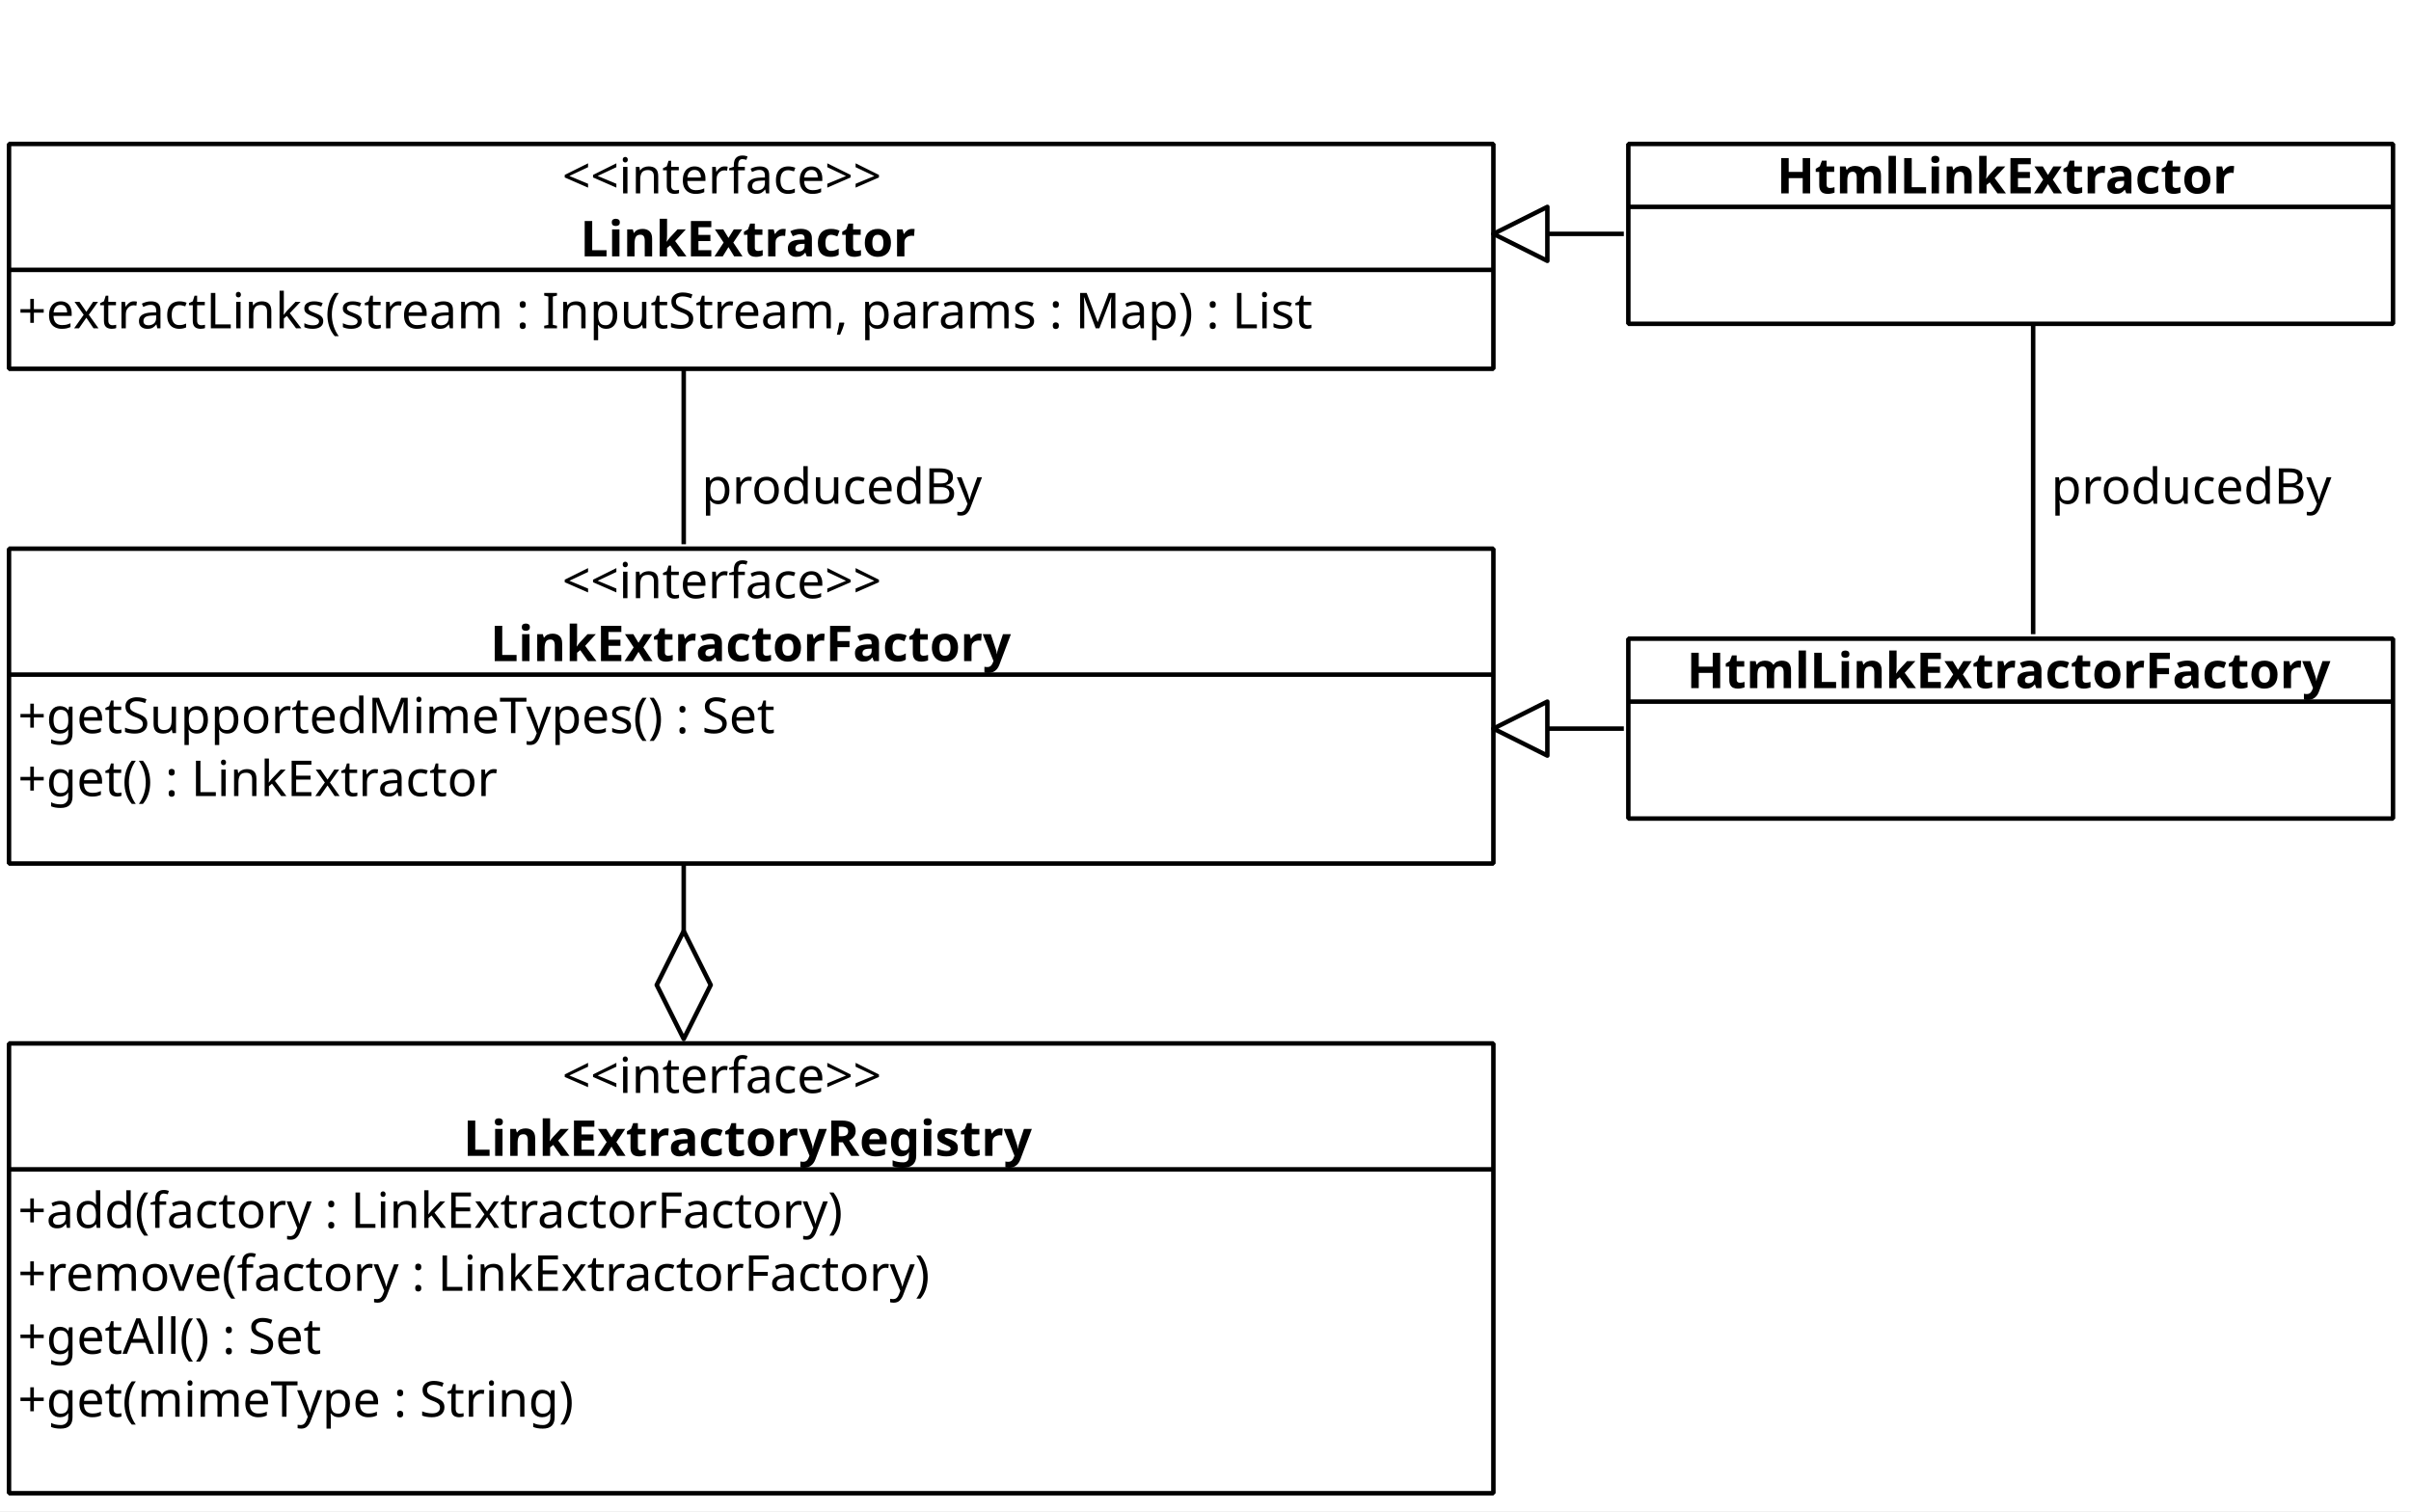
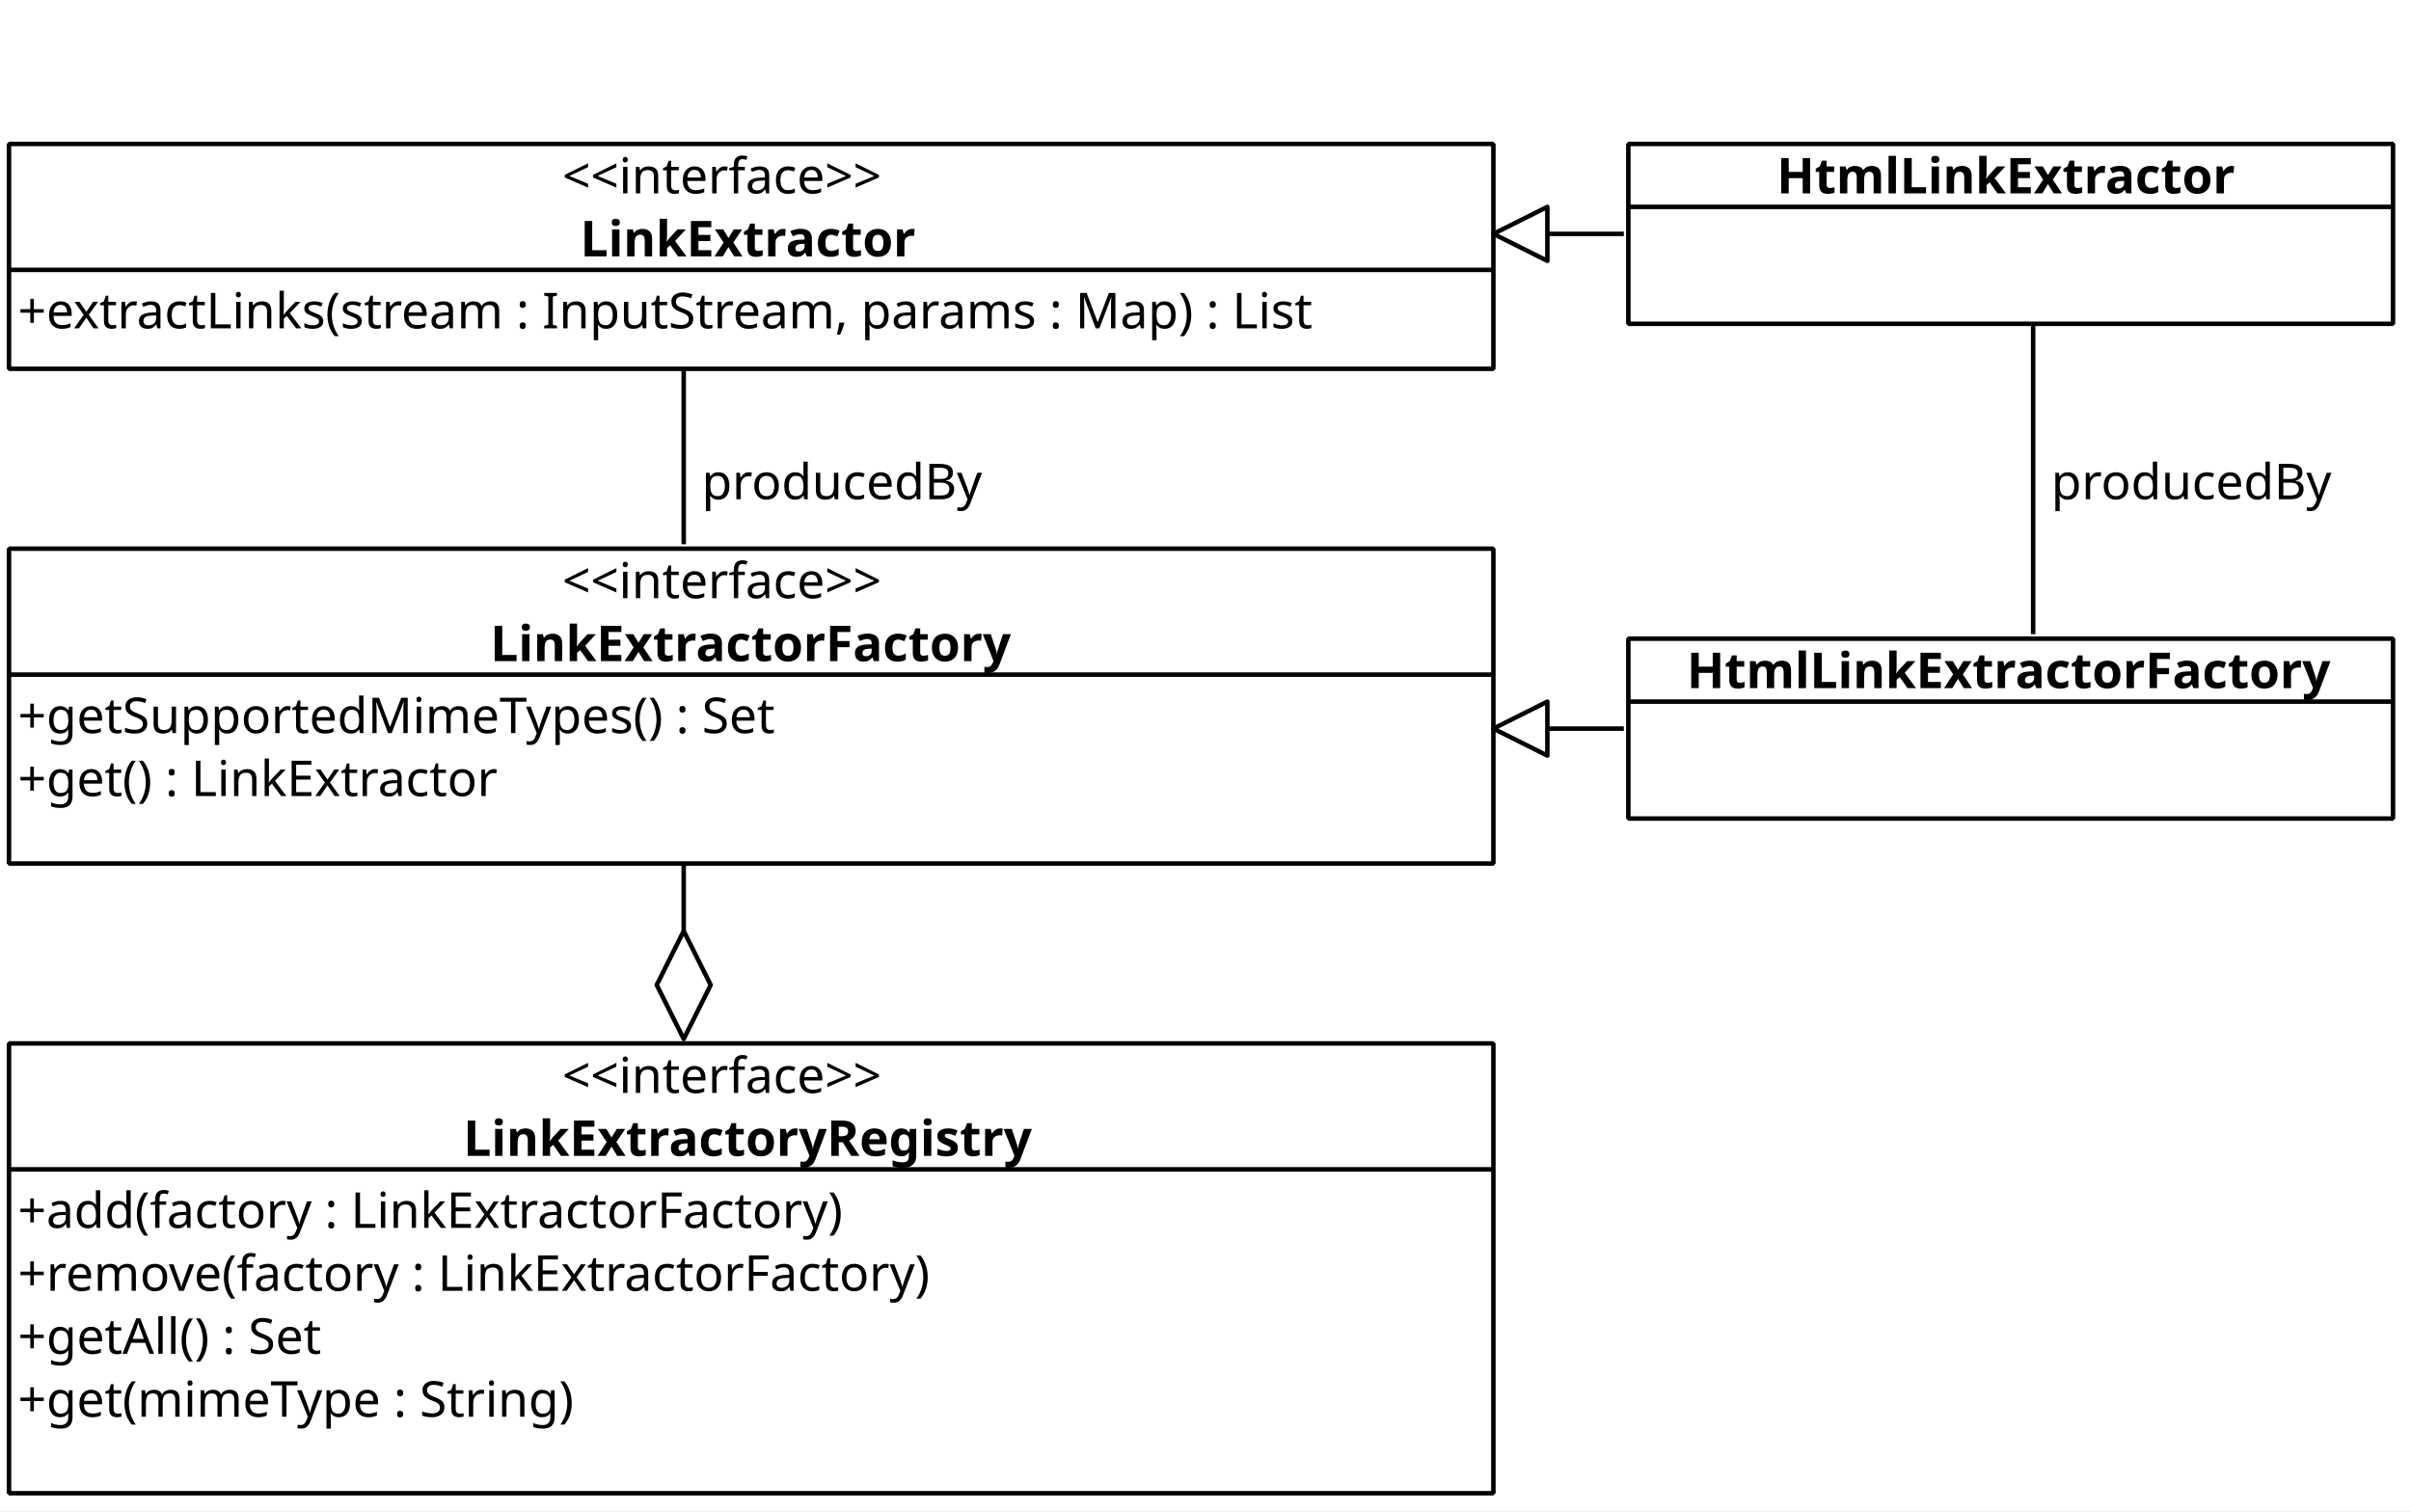
<svg xmlns="http://www.w3.org/2000/svg" style="fill-opacity:1; color-rendering:auto; color-interpolation:auto; text-rendering:auto; stroke:black; stroke-linecap:square; stroke-miterlimit:10; shape-rendering:auto; stroke-opacity:1; fill:black; stroke-dasharray:none; font-weight:normal; stroke-width:1; font-family:'Dialog'; font-style:normal; stroke-linejoin:miter; font-size:12; stroke-dashoffset:0; image-rendering:auto;" width="536" height="336">
  <defs id="genericDefs" />
  <g>
    <defs id="defs1">
      <clipPath clipPathUnits="userSpaceOnUse" id="clipPath1">
        <path d="M-3 -3 L337 -3 L337 57 L-3 57 L-3 -3 Z" />
      </clipPath>
      <clipPath clipPathUnits="userSpaceOnUse" id="clipPath2">
        <path d="M-3 -3 L337 -3 L337 77 L-3 77 L-3 -3 Z" />
      </clipPath>
      <clipPath clipPathUnits="userSpaceOnUse" id="clipPath3">
        <path d="M-3 -3 L337 -3 L337 107 L-3 107 L-3 -3 Z" />
      </clipPath>
      <clipPath clipPathUnits="userSpaceOnUse" id="clipPath4">
        <path d="M-3 -3 L177 -3 L177 47 L-3 47 L-3 -3 Z" />
      </clipPath>
      <clipPath clipPathUnits="userSpaceOnUse" id="clipPath5">
-         <path d="M0 0 L174 0 L174 30 L0 30 L0 0 Z" />
+         <path d="M0 0 L334 0 L334 26 L0 26 L0 0 Z" />
      </clipPath>
      <clipPath clipPathUnits="userSpaceOnUse" id="clipPath6">
        <path d="M0 0 L334 0 L334 76 L0 76 L0 0 Z" />
      </clipPath>
      <clipPath clipPathUnits="userSpaceOnUse" id="clipPath7">
        <path d="M0 0 L334 0 L334 46 L0 46 L0 0 Z" />
      </clipPath>
      <clipPath clipPathUnits="userSpaceOnUse" id="clipPath8">
-         <path d="M0 0 L334 0 L334 26 L0 26 L0 0 Z" />
+         <path d="M0 0 L174 0 L174 30 L0 30 L0 0 Z" />
      </clipPath>
      <clipPath clipPathUnits="userSpaceOnUse" id="clipPath9">
        <path d="M0 0 L334 0 L334 32 L0 32 L0 0 Z" />
      </clipPath>
      <clipPath clipPathUnits="userSpaceOnUse" id="clipPath10">
        <path d="M0 0 L174 0 L174 18 L0 18 L0 0 Z" />
      </clipPath>
      <clipPath clipPathUnits="userSpaceOnUse" id="clipPath11">
-         <path d="M0 0 L87 0 L87 18 L0 18 L0 0 Z" />
+         <path d="M0 0 L88 0 L88 18 L0 18 L0 0 Z" />
      </clipPath>
      <clipPath clipPathUnits="userSpaceOnUse" id="clipPath12">
        <path d="M0 0 L104 0 L104 173 L0 173 L0 0 Z" />
      </clipPath>
      <clipPath clipPathUnits="userSpaceOnUse" id="clipPath13">
        <path d="M0 0 L133 0 L133 104 L0 104 L0 0 Z" />
      </clipPath>
      <clipPath clipPathUnits="userSpaceOnUse" id="clipPath14">
        <path d="M0 0 L104 0 L104 143 L0 143 L0 0 Z" />
      </clipPath>
    </defs>
    <g style="fill:white; text-rendering:optimizeLegibility; stroke:white;">
      <rect x="0" y="0" width="536" style="stroke:none;" height="336" />
    </g>
    <g transform="translate(2,32)" style="font-size:11; fill:white; text-rendering:optimizeLegibility; font-family:sans-serif; stroke:white; font-weight:bold;">
      <rect x="0" y="0" width="330" style="clip-path:url(#clipPath1); stroke:none;" height="50" />
    </g>
    <g transform="translate(2,32)" style="stroke-linecap:butt; font-size:11; text-rendering:optimizeLegibility; stroke-linejoin:bevel; font-family:sans-serif; font-weight:bold; stroke-miterlimit:0;">
      <rect x="0" y="0" width="330" style="clip-path:url(#clipPath1); fill:none;" height="50" />
      <line x1="0" x2="330" y1="28" style="clip-path:url(#clipPath1); fill:none;" y2="28" />
    </g>
    <g transform="translate(2,122)" style="font-size:11; fill:white; text-rendering:optimizeLegibility; font-family:sans-serif; stroke:white; font-weight:bold;">
      <rect x="0" y="0" width="330" style="clip-path:url(#clipPath2); stroke:none;" height="70" />
    </g>
    <g transform="translate(2,122)" style="stroke-linecap:butt; font-size:11; text-rendering:optimizeLegibility; stroke-linejoin:bevel; font-family:sans-serif; font-weight:bold; stroke-miterlimit:0;">
      <rect x="0" y="0" width="330" style="clip-path:url(#clipPath2); fill:none;" height="70" />
      <line x1="0" x2="330" y1="28" style="clip-path:url(#clipPath2); fill:none;" y2="28" />
    </g>
    <g transform="translate(2,232)" style="font-size:11; fill:white; text-rendering:optimizeLegibility; font-family:sans-serif; stroke:white; font-weight:bold;">
      <rect x="0" y="0" width="330" style="clip-path:url(#clipPath3); stroke:none;" height="100" />
    </g>
    <g transform="translate(2,232)" style="stroke-linecap:butt; font-size:11; text-rendering:optimizeLegibility; stroke-linejoin:bevel; font-family:sans-serif; font-weight:bold; stroke-miterlimit:0;">
      <rect x="0" y="0" width="330" style="clip-path:url(#clipPath3); fill:none;" height="100" />
      <line x1="0" x2="330" y1="28" style="clip-path:url(#clipPath3); fill:none;" y2="28" />
    </g>
    <g transform="translate(362,32)" style="font-size:11; fill:white; text-rendering:optimizeLegibility; font-family:sans-serif; stroke:white; font-weight:bold;">
      <rect x="0" y="0" width="170" style="clip-path:url(#clipPath4); stroke:none;" height="40" />
    </g>
    <g transform="translate(362,32)" style="stroke-linecap:butt; font-size:11; text-rendering:optimizeLegibility; stroke-linejoin:bevel; font-family:sans-serif; font-weight:bold; stroke-miterlimit:0;">
      <rect x="0" y="0" width="170" style="clip-path:url(#clipPath4); fill:none;" height="40" />
      <line x1="0" x2="170" y1="14" style="clip-path:url(#clipPath4); fill:none;" y2="14" />
    </g>
    <g transform="translate(362,142)" style="font-size:11; fill:white; text-rendering:optimizeLegibility; font-family:sans-serif; stroke:white; font-weight:bold;">
      <rect x="0" y="0" width="170" style="clip-path:url(#clipPath4); stroke:none;" height="40" />
    </g>
    <g transform="translate(362,142)" style="stroke-linecap:butt; font-size:11; text-rendering:optimizeLegibility; stroke-linejoin:bevel; font-family:sans-serif; font-weight:bold; stroke-miterlimit:0;">
      <rect x="0" y="0" width="170" style="clip-path:url(#clipPath4); fill:none;" height="40" />
      <line x1="0" x2="170" y1="14" style="clip-path:url(#clipPath4); fill:none;" y2="14" />
    </g>
+     <g style="text-rendering:optimizeLegibility; font-size:11; font-family:sans-serif;" transform="translate(2,60)">
+       <text x="2" y="13" style="clip-path:url(#clipPath5); stroke:none;" xml:space="preserve">+extractLinks(stream : InputStream, params : Map) : List</text>
+     </g>
    <g style="text-rendering:optimizeLegibility; font-size:11; font-family:sans-serif;" transform="translate(2,260)">
      <text x="2" y="13" style="clip-path:url(#clipPath6); stroke:none;" xml:space="preserve">+add(factory : LinkExtractorFactory)</text>
      <text x="2" y="27" style="clip-path:url(#clipPath6); stroke:none;" xml:space="preserve">+remove(factory : LinkExtractorFactory)</text>
      <text x="2" y="41" style="clip-path:url(#clipPath6); stroke:none;" xml:space="preserve">+getAll() : Set</text>
      <text x="2" y="55" style="clip-path:url(#clipPath6); stroke:none;" xml:space="preserve">+get(mimeType : String)</text>
    </g>
    <g style="text-rendering:optimizeLegibility; font-size:11; font-family:sans-serif;" transform="translate(2,150)">
      <text x="2" y="13" style="clip-path:url(#clipPath7); stroke:none;" xml:space="preserve">+getSupportedMimeTypes() : Set</text>
      <text x="2" y="27" style="clip-path:url(#clipPath7); stroke:none;" xml:space="preserve">+get() : LinkExtractor</text>
    </g>
-     <g style="text-rendering:optimizeLegibility; font-size:11; font-family:sans-serif;" transform="translate(2,60)">
-       <text x="2" y="13" style="clip-path:url(#clipPath8); stroke:none;" xml:space="preserve">+extractLinks(stream : InputStream, params : Map) : List</text>
-     </g>
    <g style="text-rendering:optimizeLegibility; font-size:11; font-family:sans-serif;" transform="translate(2,32)">
      <text x="123" y="11" style="clip-path:url(#clipPath9); stroke:none;" xml:space="preserve">&lt;&lt;interface&gt;&gt;</text>
      <text x="127" y="25" style="clip-path:url(#clipPath9); stroke:none; font-weight:bold;" xml:space="preserve">LinkExtractor</text>
-     </g>
-     <g transform="translate(362,142)" style="text-rendering:optimizeLegibility; font-size:11; font-weight:bold; font-family:sans-serif;">
-       <text x="13" y="11" style="clip-path:url(#clipPath10); stroke:none;" xml:space="preserve">HtmlLinkExtractorFactory</text>
-     </g>
-     <g style="text-rendering:optimizeLegibility; font-size:11; font-family:sans-serif;" transform="translate(447,101)">
-       <text x="9" y="11" style="clip-path:url(#clipPath11); stroke:none;" xml:space="preserve">producedBy</text>
    </g>
    <g style="text-rendering:optimizeLegibility; font-size:11; font-family:sans-serif;" transform="translate(2,122)">
      <text x="123" y="11" style="clip-path:url(#clipPath9); stroke:none;" xml:space="preserve">&lt;&lt;interface&gt;&gt;</text>
      <text x="107" y="25" style="clip-path:url(#clipPath9); stroke:none; font-weight:bold;" xml:space="preserve">LinkExtractorFactory</text>
    </g>
-     <g transform="translate(362,32)" style="text-rendering:optimizeLegibility; font-size:11; font-weight:bold; font-family:sans-serif;">
-       <text x="33" y="11" style="clip-path:url(#clipPath10); stroke:none;" xml:space="preserve">HtmlLinkExtractor</text>
-     </g>
    <g style="text-rendering:optimizeLegibility; font-size:11; font-family:sans-serif;" transform="translate(2,232)">
      <text x="123" y="11" style="clip-path:url(#clipPath9); stroke:none;" xml:space="preserve">&lt;&lt;interface&gt;&gt;</text>
      <text x="101" y="25" style="clip-path:url(#clipPath9); stroke:none; font-weight:bold;" xml:space="preserve">LinkExtractoryRegistry</text>
    </g>
-     <g style="text-rendering:optimizeLegibility; font-size:11; font-family:sans-serif;" transform="translate(147,101)">
-       <text x="9" y="11" style="clip-path:url(#clipPath11); stroke:none;" xml:space="preserve">producedBy</text>
+     <g transform="translate(362,32)" style="text-rendering:optimizeLegibility; font-size:11; font-weight:bold; font-family:sans-serif;">
+       <text x="33" y="11" style="clip-path:url(#clipPath10); stroke:none;" xml:space="preserve">HtmlLinkExtractor</text>
+     </g>
+     <g transform="translate(362,142)" style="text-rendering:optimizeLegibility; font-size:11; font-weight:bold; font-family:sans-serif;">
+       <text x="13" y="11" style="clip-path:url(#clipPath10); stroke:none;" xml:space="preserve">HtmlLinkExtractorFactory</text>
+     </g>
+     <g style="text-rendering:optimizeLegibility; font-size:11; font-family:sans-serif;" transform="translate(446,100)">
+       <text x="10" y="11" style="clip-path:url(#clipPath11); stroke:none;" xml:space="preserve">producedBy</text>
+     </g>
+     <g style="text-rendering:optimizeLegibility; font-size:11; font-family:sans-serif;" transform="translate(146,100)">
+       <text x="10" y="11" style="clip-path:url(#clipPath11); stroke:none;" xml:space="preserve">producedBy</text>
    </g>
    <g transform="translate(402,22)" style="stroke-linecap:butt; font-size:11; fill-opacity:0.996; fill:rgb(0,0,0); text-rendering:optimizeLegibility; stroke-linejoin:round; font-family:sans-serif; stroke:rgb(0,0,0); stroke-opacity:0.996;">
      <line x1="50" x2="50" y1="50" style="clip-path:url(#clipPath12); fill:none;" y2="119" />
    </g>
    <g transform="translate(282,2)" style="stroke-linecap:butt; font-size:11; fill-opacity:0.996; fill:rgb(0,0,0); text-rendering:optimizeLegibility; stroke-linejoin:round; font-family:sans-serif; stroke:rgb(0,0,0); stroke-opacity:0.996;">
      <line x1="50" x2="79" y1="50" style="clip-path:url(#clipPath13); fill:none;" y2="50" />
    </g>
    <g transform="translate(282,2)" style="stroke-linecap:butt; font-size:11; fill:white; text-rendering:optimizeLegibility; font-family:sans-serif; stroke-linejoin:round; stroke:white;">
      <polygon style="clip-path:url(#clipPath13); stroke:none;" points=" 50 50 62 56 62 44" />
    </g>
    <g transform="translate(282,2)" style="stroke-linecap:butt; font-size:11; fill-opacity:0.996; fill:rgb(0,0,0); text-rendering:optimizeLegibility; stroke-linejoin:round; font-family:sans-serif; stroke:rgb(0,0,0); stroke-opacity:0.996;">
      <polygon style="fill:none; clip-path:url(#clipPath13);" points=" 50 50 62 56 62 44" />
    </g>
    <g transform="translate(282,112)" style="stroke-linecap:butt; font-size:11; fill-opacity:0.996; fill:rgb(0,0,0); text-rendering:optimizeLegibility; stroke-linejoin:round; font-family:sans-serif; stroke:rgb(0,0,0); stroke-opacity:0.996;">
      <line x1="50" x2="79" y1="50" style="clip-path:url(#clipPath13); fill:none;" y2="50" />
    </g>
    <g transform="translate(282,112)" style="stroke-linecap:butt; font-size:11; fill:white; text-rendering:optimizeLegibility; font-family:sans-serif; stroke-linejoin:round; stroke:white;">
      <polygon style="clip-path:url(#clipPath13); stroke:none;" points=" 50 50 62 56 62 44" />
    </g>
    <g transform="translate(282,112)" style="stroke-linecap:butt; font-size:11; fill-opacity:0.996; fill:rgb(0,0,0); text-rendering:optimizeLegibility; stroke-linejoin:round; font-family:sans-serif; stroke:rgb(0,0,0); stroke-opacity:0.996;">
      <polygon style="fill:none; clip-path:url(#clipPath13);" points=" 50 50 62 56 62 44" />
    </g>
    <g transform="translate(102,142)" style="stroke-linecap:butt; font-size:11; fill-opacity:0.996; fill:rgb(0,0,0); text-rendering:optimizeLegibility; stroke-linejoin:round; font-family:sans-serif; stroke:rgb(0,0,0); stroke-opacity:0.996;">
      <line x1="50" x2="50" y1="65" style="clip-path:url(#clipPath14); fill:none;" y2="50" />
      <polygon style="fill:none; clip-path:url(#clipPath14);" points=" 50 89 56 77 50 65 44 77" />
    </g>
    <g transform="translate(102,32)" style="stroke-linecap:butt; font-size:11; fill-opacity:0.996; fill:rgb(0,0,0); text-rendering:optimizeLegibility; stroke-linejoin:round; font-family:sans-serif; stroke:rgb(0,0,0); stroke-opacity:0.996;">
      <line x1="50" x2="50" y1="50" style="clip-path:url(#clipPath14); fill:none;" y2="89" />
    </g>
    <g style="fill:rgb(120,120,120); text-rendering:optimizeLegibility; font-size:8; stroke:rgb(120,120,120);">
      <text xml:space="preserve" x="0" y="10" style="stroke:none;" />
      <text xml:space="preserve" x="0" y="10" style="stroke:none;" />
    </g>
  </g>
</svg>
